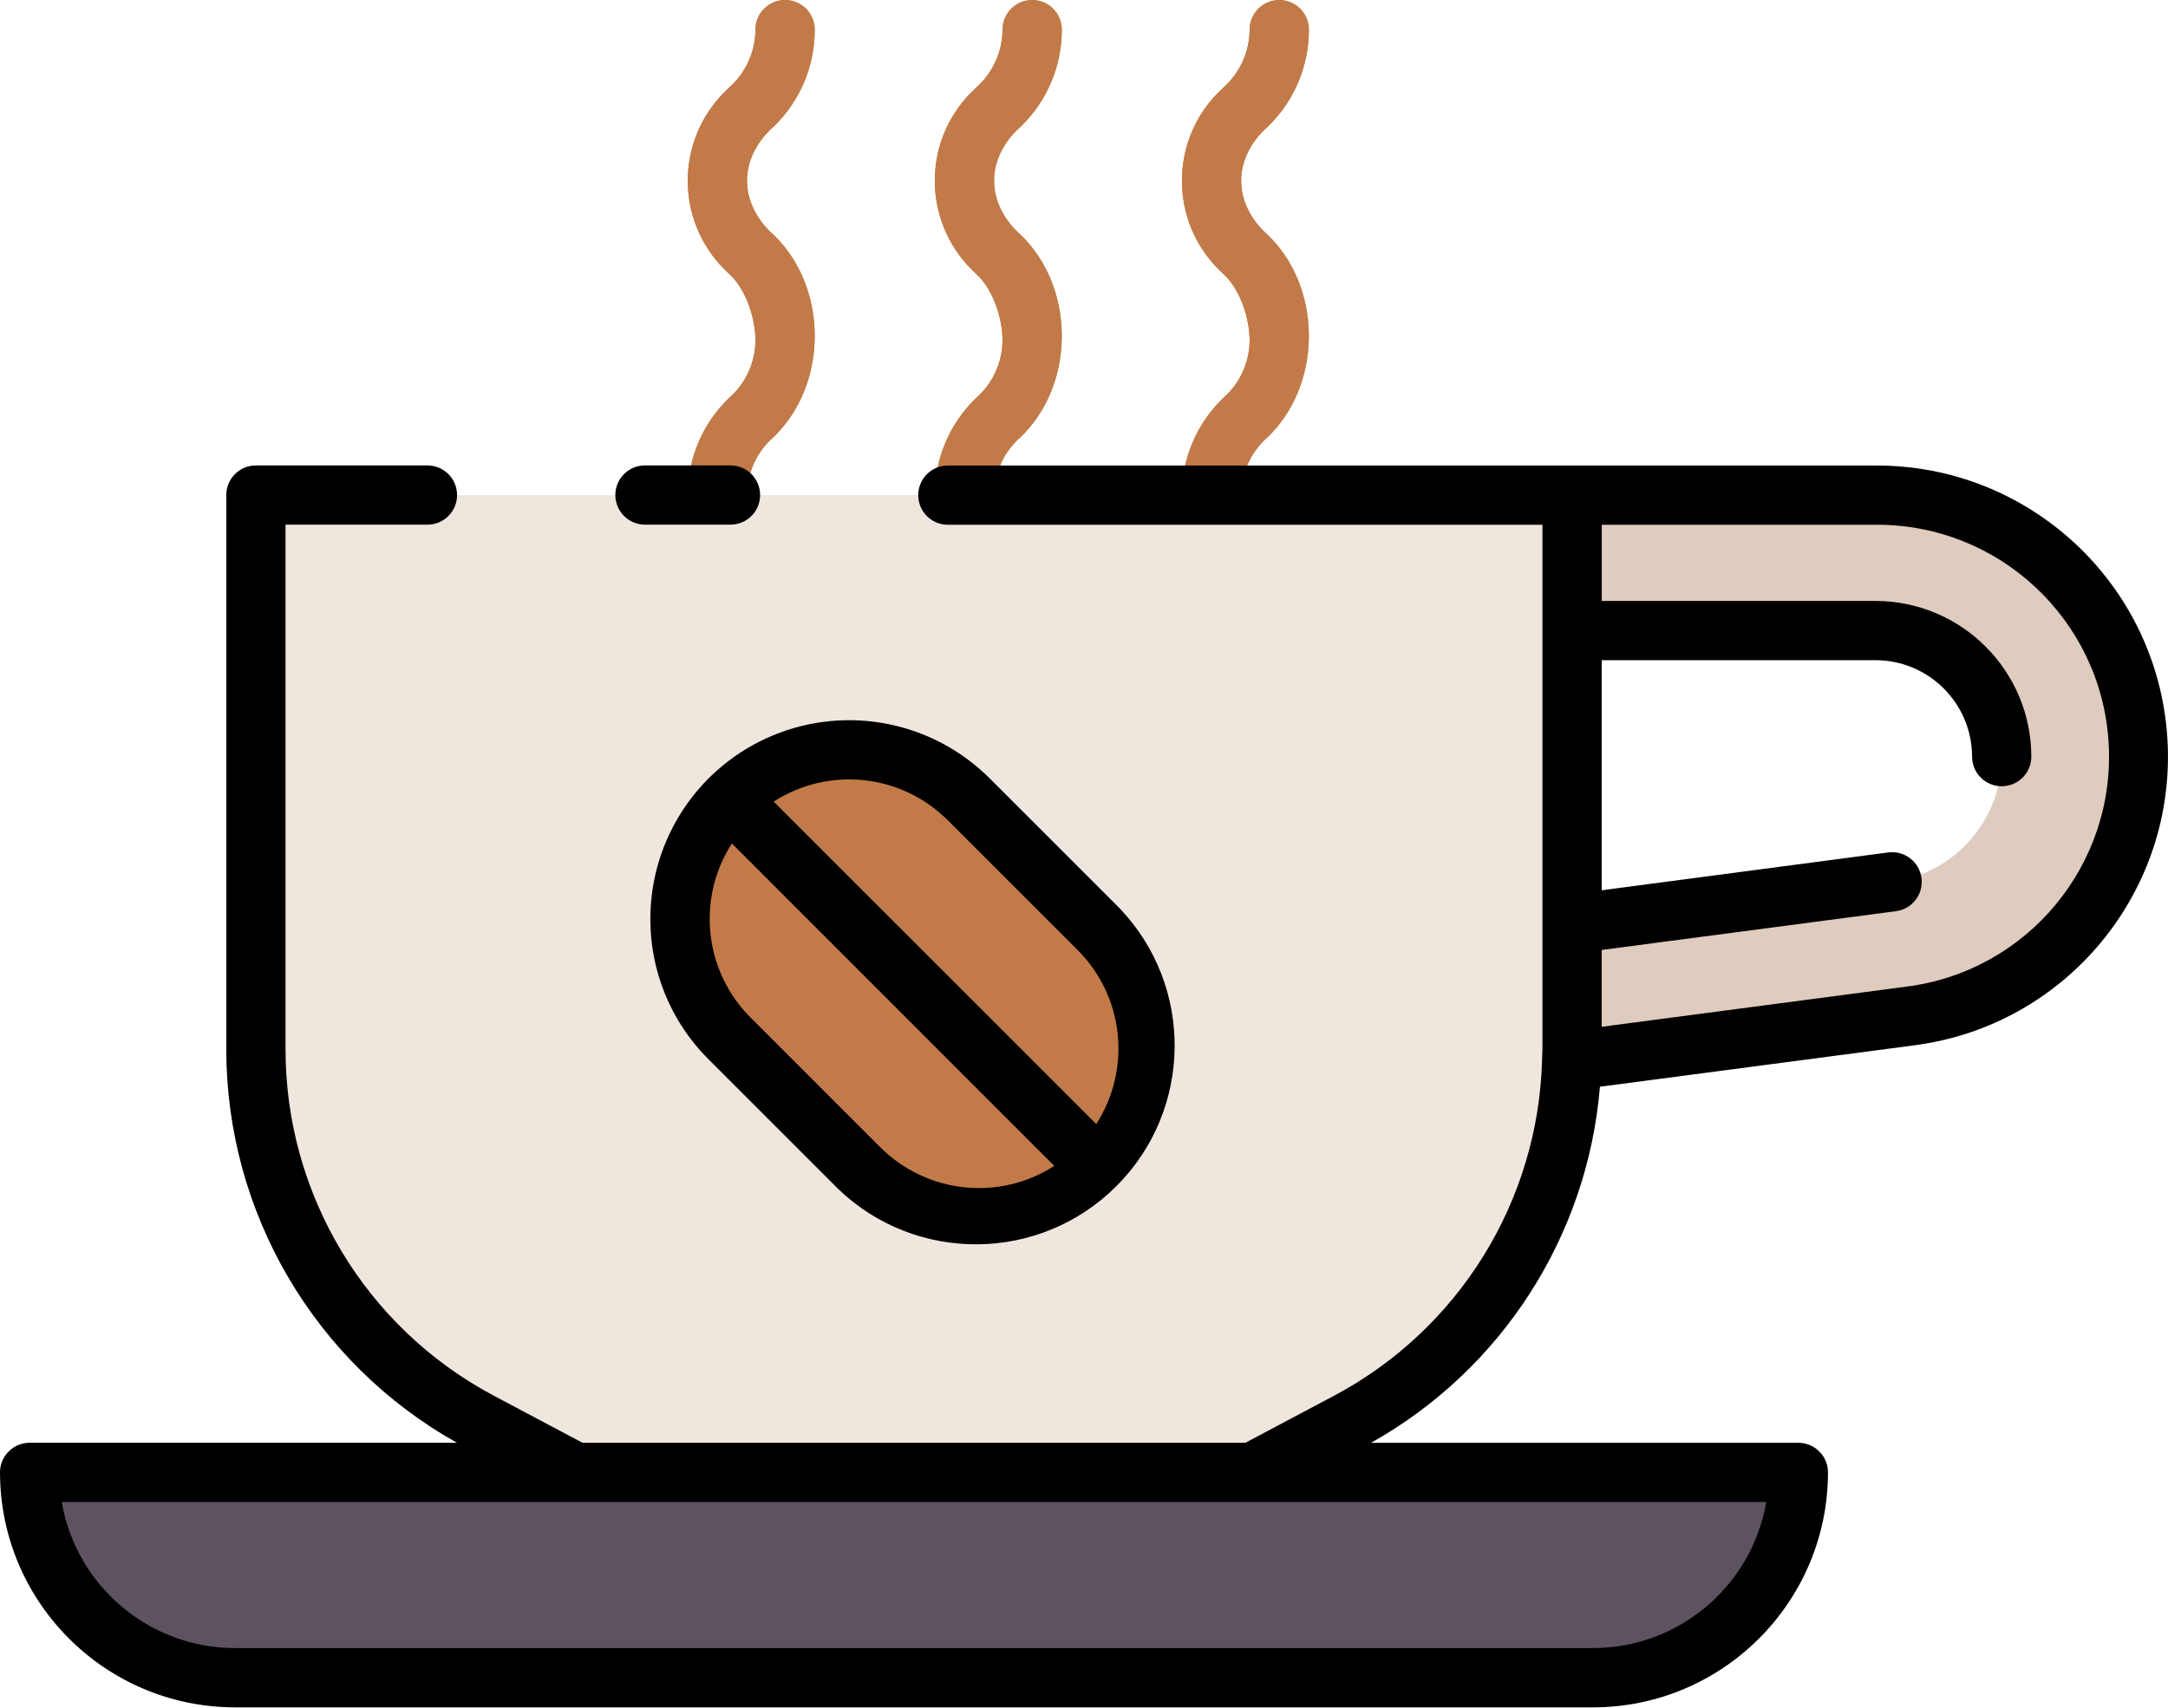
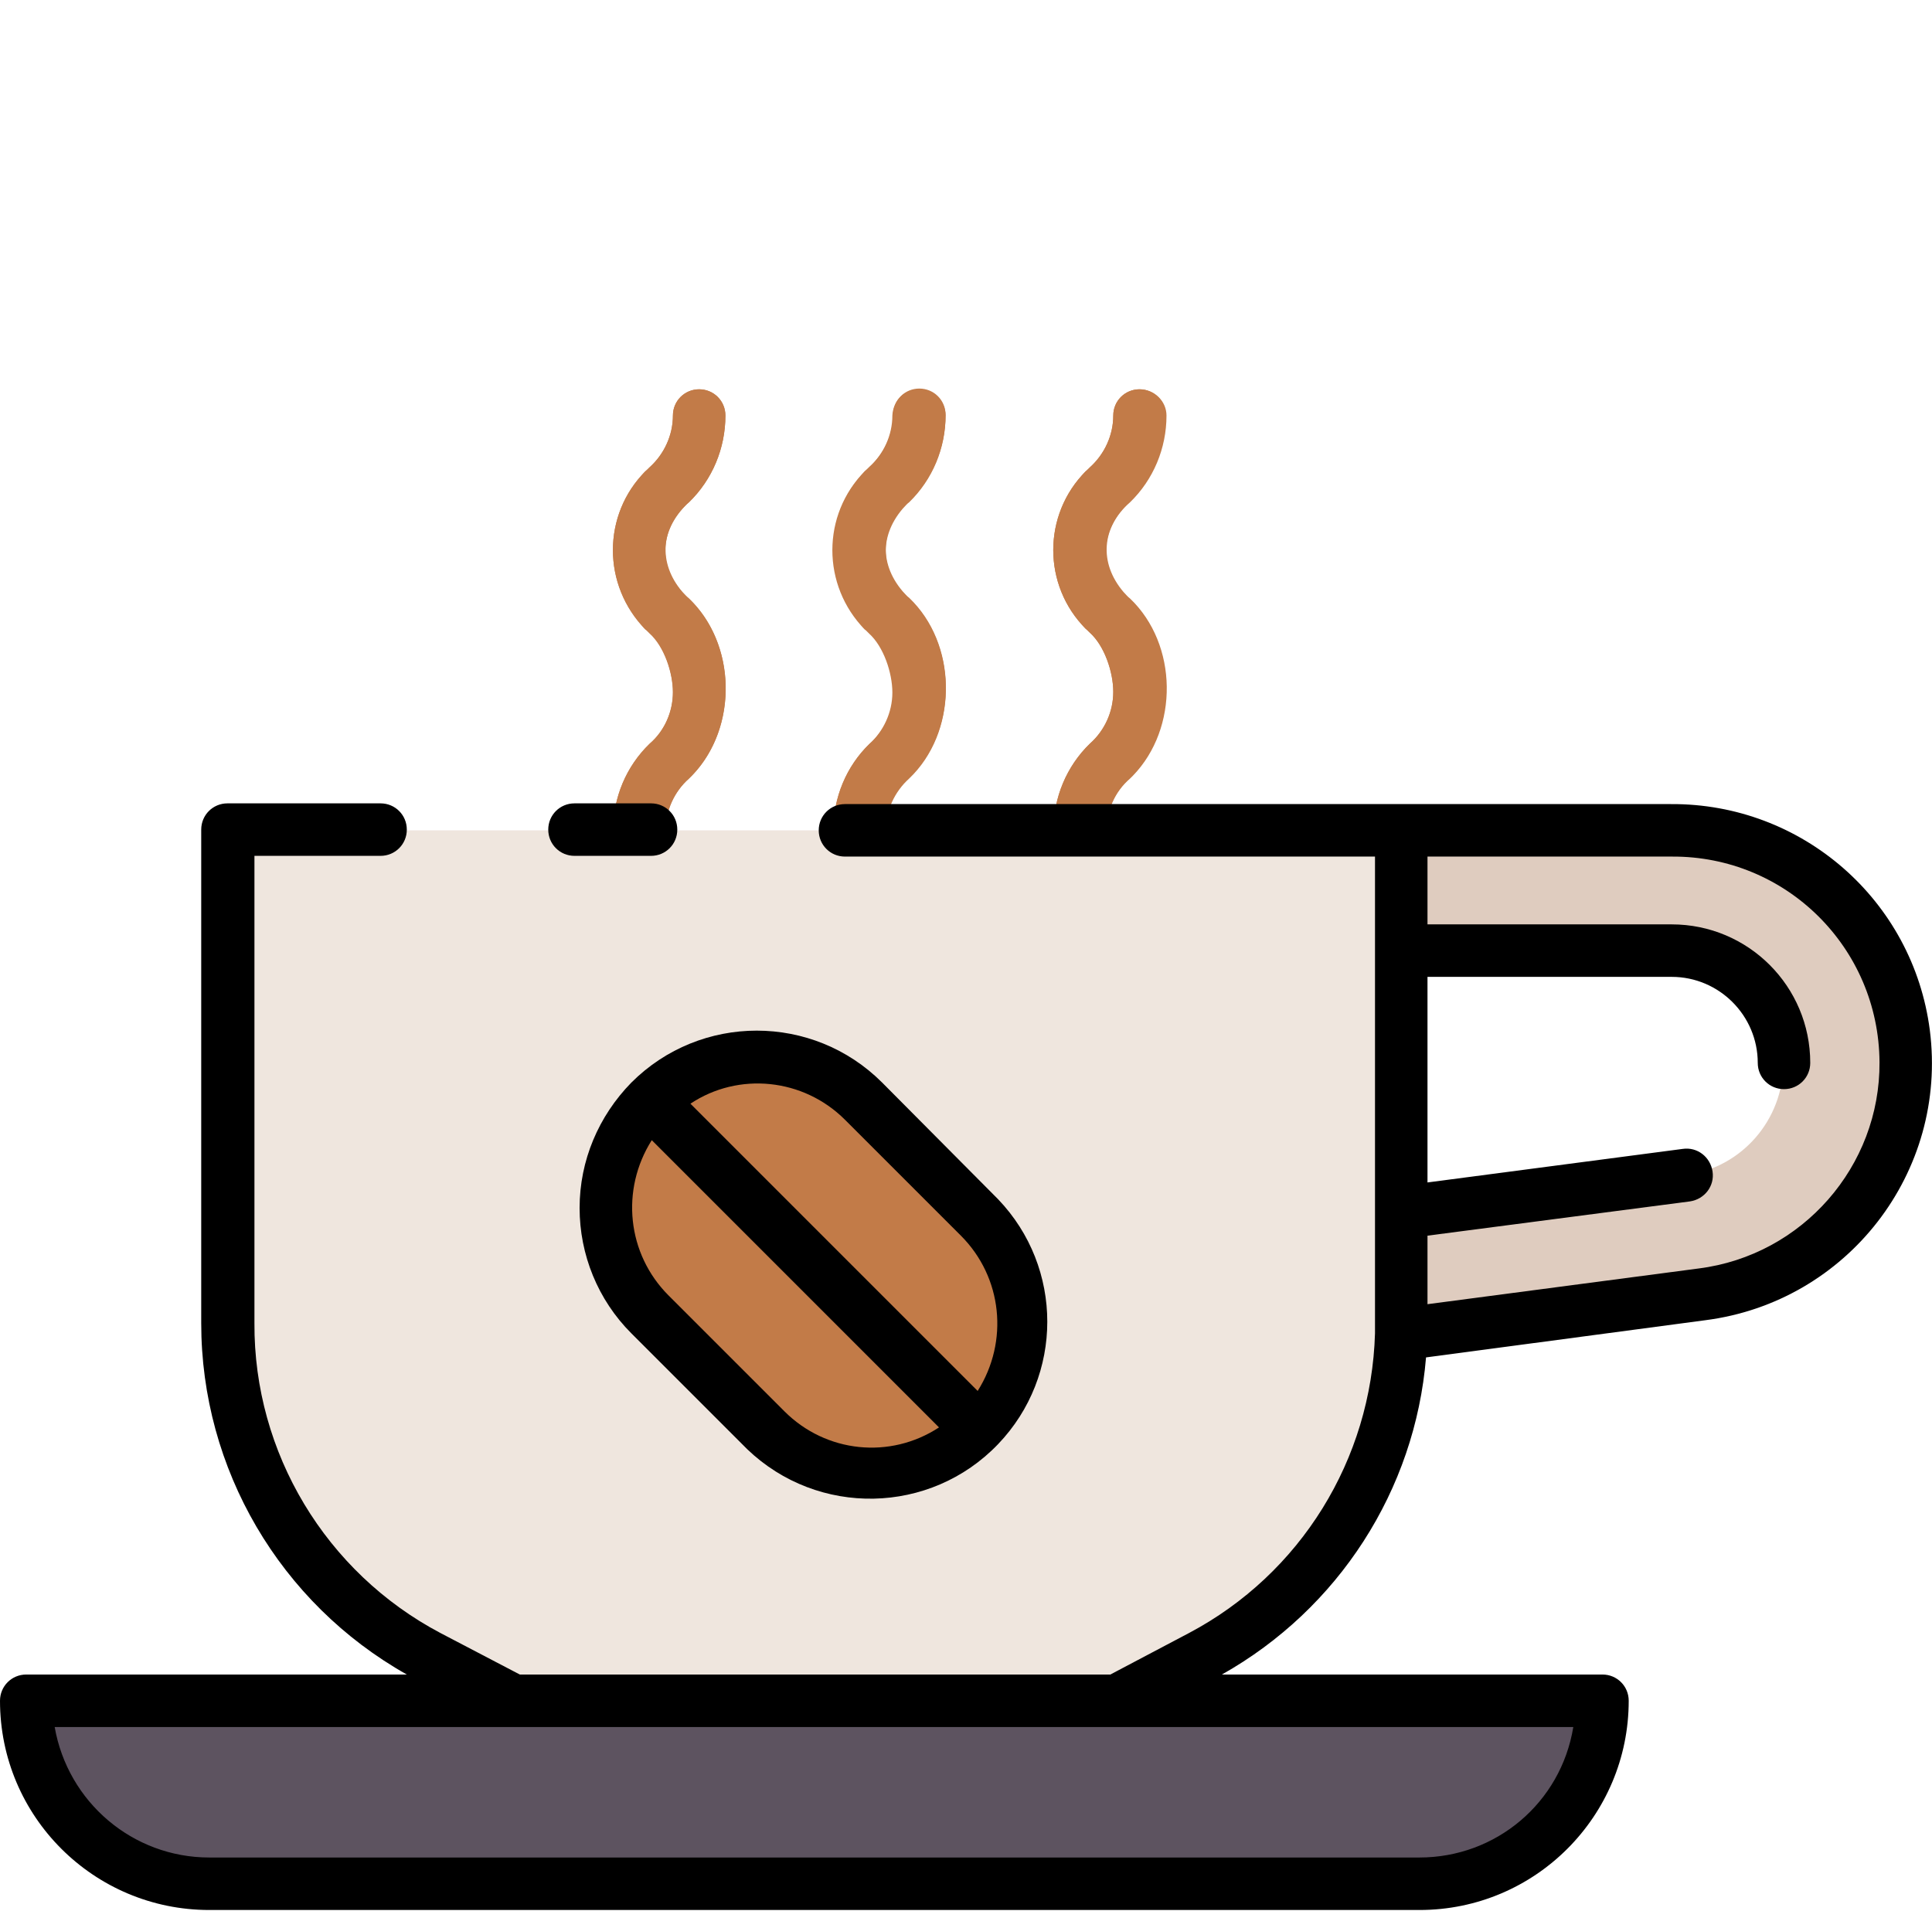
- <svg xmlns="http://www.w3.org/2000/svg" viewBox="0 0 264.997 208.741">
-   <g id="Layer_2" data-name="Layer 2">
-     <g id="Layer_1-2" data-name="Layer 1">
-       <g id="Layer_2-2" data-name="Layer 2">
-         <g id="Layer_1-2-2" data-name="Layer 1-2">
-           <path d="M87.692,64.153a3.622,3.622,0,0,1-3.622-3.621h0A16.432,16.432,0,0,1,89.1,48.674a9.437,9.437,0,0,0,3.244-7.1c-.019-2.723-1.2-6.309-3.244-8.108a15.327,15.327,0,0,1-1.06-21.648q.324-.357.669-.694c.128-.133.259-.263.391-.391a9.556,9.556,0,0,0,3.244-7.109,3.621,3.621,0,1,1,7.242-.006v.006a16.441,16.441,0,0,1-5.03,11.867c-3.925,3.4-4.35,8.34-.949,12.266a9.446,9.446,0,0,0,.949.949c6.553,6.337,6.727,17.787.39,24.339q-.192.2-.39.39a9.439,9.439,0,0,0-3.244,7.1A3.618,3.618,0,0,1,87.7,64.156h0Z" style="fill:#c27b48" />
-           <path d="M117.887,64.153a3.622,3.622,0,0,1-3.622-3.621h0A16.427,16.427,0,0,1,119.3,48.674a9.443,9.443,0,0,0,3.245-7.1c-.019-2.724-1.2-6.31-3.247-8.108a15.33,15.33,0,0,1-1.055-21.654q.324-.357.67-.694c.126-.131.255-.259.385-.385a9.556,9.556,0,0,0,3.247-7.108,3.621,3.621,0,1,1,7.242-.006v.006a16.442,16.442,0,0,1-5.031,11.867c-3.925,3.4-4.35,8.34-.949,12.266a9.446,9.446,0,0,0,.949.949c6.553,6.337,6.728,17.787.39,24.339q-.189.2-.39.39a9.439,9.439,0,0,0-3.244,7.1A3.619,3.619,0,0,1,117.887,64.153Z" style="fill:#c27b48" />
-           <path d="M148.086,64.153a3.618,3.618,0,0,1-3.621-3.616h0A16.428,16.428,0,0,1,149.5,48.679a9.443,9.443,0,0,0,3.245-7.1c-.021-2.723-1.2-6.309-3.245-8.108a15.327,15.327,0,0,1-1.06-21.648q.324-.357.669-.694c.128-.133.259-.263.391-.391a9.566,9.566,0,0,0,3.245-7.108,3.621,3.621,0,0,1,7.242,0A16.447,16.447,0,0,1,154.953,15.5c-3.925,3.4-4.348,8.347-.943,12.272a9.432,9.432,0,0,0,.943.943c6.553,6.336,6.728,17.784.393,24.336q-.195.2-.393.393a9.436,9.436,0,0,0-3.245,7.1A3.619,3.619,0,0,1,148.086,64.153Z" style="fill:#c27b48" />
-           <path d="M84.064,60.532a3.621,3.621,0,0,0,7.241,0,9.434,9.434,0,0,1,3.246-7.1c6.553-6.337,6.726-17.787.39-24.339-.128-.133-.259-.263-.39-.39-3.927-3.4-4.351-8.341-.949-12.266a9.142,9.142,0,0,1,.949-.949,16.455,16.455,0,0,0,5.03-11.867,3.621,3.621,0,0,0-7.242,0,9.566,9.566,0,0,1-3.245,7.108,15.33,15.33,0,0,0-1.059,21.652q.324.356.668.69c.128.132.259.263.391.391,2.044,1.8,3.224,5.385,3.245,8.108a9.442,9.442,0,0,1-3.245,7.1A16.427,16.427,0,0,0,84.064,60.532Z" style="fill:#c27b48" />
-           <path d="M114.263,60.532a3.621,3.621,0,1,0,7.242.007v-.007a9.439,9.439,0,0,1,3.244-7.1c6.554-6.337,6.728-17.787.39-24.339-.127-.133-.258-.263-.39-.39-3.925-3.4-4.349-8.341-.948-12.266a9.542,9.542,0,0,1,.948-.949A16.446,16.446,0,0,0,129.78,3.621a3.621,3.621,0,0,0-7.242,0,9.559,9.559,0,0,1-3.247,7.108,15.331,15.331,0,0,0-1.055,21.655q.324.357.67.693c.126.13.254.259.385.385,2.045,1.8,3.226,5.384,3.247,8.108a9.442,9.442,0,0,1-3.245,7.1A16.426,16.426,0,0,0,114.263,60.532Z" style="fill:#c27b48" />
-           <path d="M144.463,60.532a3.621,3.621,0,1,0,7.242,0,9.436,9.436,0,0,1,3.245-7.1c6.552-6.336,6.728-17.784.393-24.336q-.195-.2-.393-.393c-3.925-3.405-4.349-8.347-.943-12.272a9.327,9.327,0,0,1,.943-.943,16.445,16.445,0,0,0,5.037-11.864,3.621,3.621,0,1,0-7.242,0,9.566,9.566,0,0,1-3.245,7.108,15.328,15.328,0,0,0-1.06,21.649q.324.357.669.693c.128.132.258.263.391.391,2.045,1.8,3.224,5.385,3.245,8.108a9.443,9.443,0,0,1-3.245,7.1A16.422,16.422,0,0,0,144.463,60.532Z" style="fill:#c27b48" />
-           <path d="M31.28,60.53H192.158v67.693a51.68,51.68,0,0,1-27.452,45.65l-11.571,6.146H70.3l-11.569-6.14A51.678,51.678,0,0,1,31.28,128.223Z" style="fill:#efe6de" />
-           <path d="M194.709,205.113H28.722a25.1,25.1,0,0,1-25.1-25.094h216.2a25.1,25.1,0,0,1-25.106,25.094h-.007Z" style="fill:#5d5360" />
-           <path d="M229.249,60.536H192.158V77.09h37.091a15.424,15.424,0,0,1,2.016,30.715l-39.107,5.158v15.26c0,.484-.038.962-.05,1.449l41.321-5.449a31.977,31.977,0,0,0-4.18-63.68Z" style="fill:#dfccbf" />
-           <path d="M89.169,97.721h0a20.675,20.675,0,0,1,29.239,0h0l15.858,15.859a20.674,20.674,0,0,1,0,29.236h0a20.672,20.672,0,0,1-29.236,0h0L89.169,126.963C82.617,119.244,84.077,106.678,89.169,97.721Z" style="fill:#c27b48" />
-           <path d="M131.469,145.143a19.748,19.748,0,0,0,5.121-5.122L91.968,95.4a20.809,20.809,0,0,0-2.8,2.321h0a20.879,20.879,0,0,0-2.322,2.8Z" style="fill:#966857" />
-           <path d="M78.835,56.9a3.621,3.621,0,0,0,0,7.242H89.289a3.621,3.621,0,0,0,0-7.242Z" />
-           <path d="M229.249,56.915H115.857a3.621,3.621,0,0,0,0,7.242h72.679v64.066c0,.282-.022.559-.029.838l-.018.5v.025A47.932,47.932,0,0,1,163,170.674l-10.772,5.717H71.2l-10.772-5.717A47.951,47.951,0,0,1,34.9,128.223V64.145H52.247a3.621,3.621,0,0,0,0-7.242H31.28a3.621,3.621,0,0,0-3.621,3.621h0v67.7a55.163,55.163,0,0,0,28.194,48.168H3.621A3.622,3.622,0,0,0,0,180.012v.007a28.761,28.761,0,0,0,28.722,28.722H194.709a28.761,28.761,0,0,0,28.728-28.722,3.621,3.621,0,0,0-3.617-3.622H167.584a55.129,55.129,0,0,0,27.979-43.534l38.34-5.053a35.59,35.59,0,0,0-4.654-70.894Zm-34.54,144.577H28.722A21.519,21.519,0,0,1,7.546,183.633H215.891a21.518,21.518,0,0,1-21.182,17.859Zm38.248-80.859-37.178,4.9v-9.392l35.968-4.74a3.622,3.622,0,1,0-.946-7.182h0l-35.022,4.624V80.711h33.47a11.818,11.818,0,0,1,11.8,11.794,3.621,3.621,0,0,0,7.242,0,19.067,19.067,0,0,0-19.037-19.036h-33.47V64.157h33.47a28.348,28.348,0,0,1,3.708,56.476Z" />
-           <path d="M79.493,112.342a24.145,24.145,0,0,0,7.116,17.174l15.858,15.858a24.3,24.3,0,0,0,34.361-34.354L120.97,95.163a24.3,24.3,0,0,0-41.477,17.174ZM107.6,140.263,91.739,124.4a17.036,17.036,0,0,1-2.276-21.279l39.405,39.42A17.042,17.042,0,0,1,107.6,140.263Zm8.26-39.976,15.858,15.858a17.043,17.043,0,0,1,2.276,21.28l-39.43-39.42a17.041,17.041,0,0,1,21.279,2.276Z" />
-         </g>
-       </g>
+ <svg xmlns="http://www.w3.org/2000/svg" version="1.1" id="Layer_1" x="0px" y="0px" viewBox="0 0 265 262.1" style="enable-background:new 0 0 265 262.1;" xml:space="preserve">
+   <style type="text/css">
+ 	.st0{fill:#C27B48;}
+ 	.st1{fill:#EFE6DE;}
+ 	.st2{fill:#5D5360;}
+ 	.st3{fill:#DFCCBF;}
+ 	.st4{fill:#966857;}
+ </style>
+   <g id="Layer_2_1_">
+     <g id="Layer_1-2">
+       <path class="st0" d="M87.7,117.5c-2,0-3.6-1.6-3.6-3.6l0,0c0-4.5,1.8-8.8,5-11.9c2.1-1.8,3.2-4.4,3.2-7.1c0-2.7-1.2-6.3-3.2-8.1    c-6.3-5.7-6.7-15.4-1.1-21.6c0.2-0.2,0.4-0.5,0.7-0.7c0.1-0.1,0.3-0.3,0.4-0.4c2-1.8,3.2-4.4,3.2-7.1c0-2,1.6-3.6,3.6-3.6    c2,0,3.6,1.6,3.6,3.6c0,0,0,0,0,0c0,4.5-1.8,8.8-5,11.9c-3.9,3.4-4.3,8.3-0.9,12.3c0.3,0.3,0.6,0.7,0.9,0.9    c6.6,6.3,6.7,17.8,0.4,24.3c-0.1,0.1-0.3,0.3-0.4,0.4c-2.1,1.8-3.2,4.4-3.2,7.1C91.3,115.9,89.7,117.5,87.7,117.5L87.7,117.5    L87.7,117.5z" />
+       <path class="st0" d="M117.9,117.5c-2,0-3.6-1.6-3.6-3.6l0,0c0-4.5,1.8-8.8,5-11.9c2.1-1.8,3.2-4.4,3.2-7.1c0-2.7-1.2-6.3-3.2-8.1    c-6.3-5.7-6.7-15.4-1.1-21.7c0.2-0.2,0.4-0.5,0.7-0.7c0.1-0.1,0.3-0.3,0.4-0.4c2-1.8,3.2-4.4,3.2-7.1c0-2,1.6-3.6,3.6-3.6    c2,0,3.6,1.6,3.6,3.6c0,0,0,0,0,0c0,4.5-1.8,8.8-5,11.9c-3.9,3.4-4.3,8.3-0.9,12.3c0.3,0.3,0.6,0.7,0.9,0.9    c6.6,6.3,6.7,17.8,0.4,24.3c-0.1,0.1-0.3,0.3-0.4,0.4c-2.1,1.8-3.2,4.4-3.2,7.1C121.5,115.9,119.9,117.5,117.9,117.5z" />
+       <path class="st0" d="M148.1,117.5c-2,0-3.6-1.6-3.6-3.6l0,0c0-4.5,1.8-8.8,5-11.9c2.1-1.8,3.2-4.4,3.2-7.1c0-2.7-1.2-6.3-3.2-8.1    c-6.3-5.7-6.7-15.4-1.1-21.6c0.2-0.2,0.4-0.5,0.7-0.7c0.1-0.1,0.3-0.3,0.4-0.4c2-1.8,3.2-4.4,3.2-7.1c0-2,1.6-3.6,3.6-3.6    S160,55,160,57c0,4.5-1.8,8.8-5,11.9c-3.9,3.4-4.3,8.3-0.9,12.3c0.3,0.3,0.6,0.7,0.9,0.9c6.6,6.3,6.7,17.8,0.4,24.3    c-0.1,0.1-0.3,0.3-0.4,0.4c-2.1,1.8-3.2,4.4-3.2,7.1C151.7,115.9,150.1,117.5,148.1,117.5z" />
+       <path class="st0" d="M84.1,113.9c0,2,1.6,3.6,3.6,3.6c2,0,3.6-1.6,3.6-3.6c0-2.7,1.2-5.3,3.2-7.1c6.6-6.3,6.7-17.8,0.4-24.3    c-0.1-0.1-0.3-0.3-0.4-0.4c-3.9-3.4-4.4-8.3-0.9-12.3c0.3-0.3,0.6-0.7,0.9-0.9c3.2-3.1,5-7.4,5-11.9c0-2-1.6-3.6-3.6-3.6    c-2,0-3.6,1.6-3.6,3.6c0,2.7-1.2,5.3-3.2,7.1c-6.3,5.7-6.7,15.4-1.1,21.7c0.2,0.2,0.4,0.5,0.7,0.7c0.1,0.1,0.3,0.3,0.4,0.4    c2,1.8,3.2,5.4,3.2,8.1c0,2.7-1.2,5.3-3.2,7.1C85.9,105.1,84.1,109.4,84.1,113.9z" />
+       <path class="st0" d="M114.3,113.9c0,2,1.6,3.6,3.6,3.6c2,0,3.6-1.6,3.6-3.6c0,0,0,0,0,0c0-2.7,1.2-5.3,3.2-7.1    c6.6-6.3,6.7-17.8,0.4-24.3c-0.1-0.1-0.3-0.3-0.4-0.4c-3.9-3.4-4.3-8.3-0.9-12.3c0.3-0.3,0.6-0.7,0.9-0.9c3.2-3.1,5-7.4,5-11.9    c0-2-1.7-3.6-3.7-3.6c-2,0-3.5,1.6-3.6,3.6c0,2.7-1.2,5.3-3.2,7.1c-6.3,5.7-6.7,15.4-1.1,21.7c0.2,0.2,0.4,0.5,0.7,0.7    c0.1,0.1,0.3,0.3,0.4,0.4c2,1.8,3.2,5.4,3.2,8.1c0,2.7-1.2,5.3-3.2,7.1C116.1,105.1,114.3,109.4,114.3,113.9z" />
+       <path class="st0" d="M144.5,113.9c0,2,1.6,3.6,3.6,3.6s3.6-1.6,3.6-3.6c0-2.7,1.2-5.3,3.2-7.1c6.6-6.3,6.7-17.8,0.4-24.3    c-0.1-0.1-0.3-0.3-0.4-0.4c-3.9-3.4-4.3-8.3-0.9-12.3c0.3-0.3,0.6-0.7,0.9-0.9c3.2-3.1,5-7.4,5-11.9c0-2-1.6-3.6-3.6-3.6    s-3.6,1.6-3.6,3.6c0,2.7-1.2,5.3-3.2,7.1c-6.3,5.7-6.7,15.4-1.1,21.6c0.2,0.2,0.4,0.5,0.7,0.7c0.1,0.1,0.3,0.3,0.4,0.4    c2,1.8,3.2,5.4,3.2,8.1c0,2.7-1.2,5.3-3.2,7.1C146.3,105.1,144.5,109.4,144.5,113.9z" />
+       <path class="st1" d="M31.3,113.9h160.9v67.7c0,19.1-10.6,36.7-27.5,45.6l-11.6,6.1H70.3l-11.6-6.1c-16.9-9-27.5-26.5-27.5-45.7    V113.9z" />
+       <path class="st2" d="M194.7,258.5h-166c-13.9,0-25.1-11.2-25.1-25.1h216.2C219.8,247.2,208.6,258.5,194.7,258.5    C194.7,258.5,194.7,258.5,194.7,258.5L194.7,258.5z" />
+       <path class="st3" d="M229.2,113.9h-37.1v16.6h37.1c8.5,0,15.4,6.9,15.4,15.4c0,7.7-5.7,14.3-13.4,15.3l-39.1,5.2v15.3    c0,0.5,0,1-0.1,1.4l41.3-5.4c17.5-2.3,29.8-18.4,27.5-35.9C258.9,125.8,245.3,113.9,229.2,113.9L229.2,113.9z" />
+       <path class="st0" d="M89.2,151.1L89.2,151.1c8.1-8.1,21.2-8.1,29.2,0c0,0,0,0,0,0l0,0l15.9,15.9c8.1,8.1,8.1,21.2,0,29.2l0,0l0,0    c-8.1,8.1-21.2,8.1-29.2,0l0,0l-15.9-15.9C82.6,172.6,84.1,160,89.2,151.1z" />
+       <path class="st4" d="M131.5,198.5c2-1.4,3.7-3.1,5.1-5.1L92,148.7c-1,0.7-1.9,1.5-2.8,2.3l0,0c-0.9,0.9-1.6,1.8-2.3,2.8    L131.5,198.5z" />
+       <path d="M78.8,110.2c-2,0-3.6,1.6-3.6,3.6c0,2,1.6,3.6,3.6,3.6h10.5c2,0,3.6-1.6,3.6-3.6c0-2-1.6-3.6-3.6-3.6H78.8z" />
+       <path d="M229.2,110.3H115.9c-2,0-3.6,1.6-3.6,3.6c0,2,1.6,3.6,3.6,3.6h72.7v64.1c0,0.3,0,0.6,0,0.8l0,0.5v0    c-0.5,17.3-10.2,33-25.5,41.1l-10.8,5.7h-81L60.4,224c-15.7-8.3-25.6-24.7-25.5-42.5v-64.1h17.3c2,0,3.6-1.6,3.6-3.6    c0-2-1.6-3.6-3.6-3.6h-21c-2,0-3.6,1.6-3.6,3.6l0,0l0,0v67.7c0,20,10.8,38.4,28.2,48.2H3.6c-2,0-3.6,1.6-3.6,3.6v0    c0,15.9,12.9,28.7,28.7,28.7h166c15.9,0,28.7-12.9,28.7-28.7c0-2-1.6-3.6-3.6-3.6h-52.2c16-9,26.5-25.3,28-43.5l38.3-5.1    c19.5-2.5,33.3-20.3,30.8-39.8C262.4,123.5,247.2,110.2,229.2,110.3L229.2,110.3z M194.7,254.8h-166c-10.5,0-19.4-7.6-21.2-17.9    h208.3C214.1,247.3,205.2,254.8,194.7,254.8L194.7,254.8z M233,174l-37.2,4.9v-9.4l36-4.7c2-0.3,3.4-2.1,3.1-4.1    c-0.3-2-2.1-3.4-4.1-3.1l0,0l-35,4.6V134h33.5c6.5,0,11.8,5.3,11.8,11.8c0,2,1.6,3.6,3.6,3.6s3.6-1.6,3.6-3.6c0-10.5-8.5-19-19-19    h-33.5v-9.3h33.5c15.7-0.1,28.4,12.5,28.5,28.2C257.9,160,247.2,172.2,233,174L233,174z" />
+       <path d="M79.5,165.7c0,6.4,2.5,12.6,7.1,17.2l15.9,15.9c9.7,9.3,25.1,9,34.4-0.7c9-9.4,9-24.2,0-33.6L121,148.5    c-9.5-9.5-24.9-9.5-34.4,0C82.1,153.1,79.5,159.2,79.5,165.7L79.5,165.7z M107.6,193.6l-15.9-15.9c-5.7-5.7-6.6-14.5-2.3-21.3    l39.4,39.4C122.1,200.2,113.3,199.3,107.6,193.6z M115.9,153.6l15.9,15.9c5.7,5.7,6.6,14.5,2.3,21.3l-39.4-39.4    C101.3,147,110.2,147.9,115.9,153.6L115.9,153.6z" />
    </g>
  </g>
</svg>
